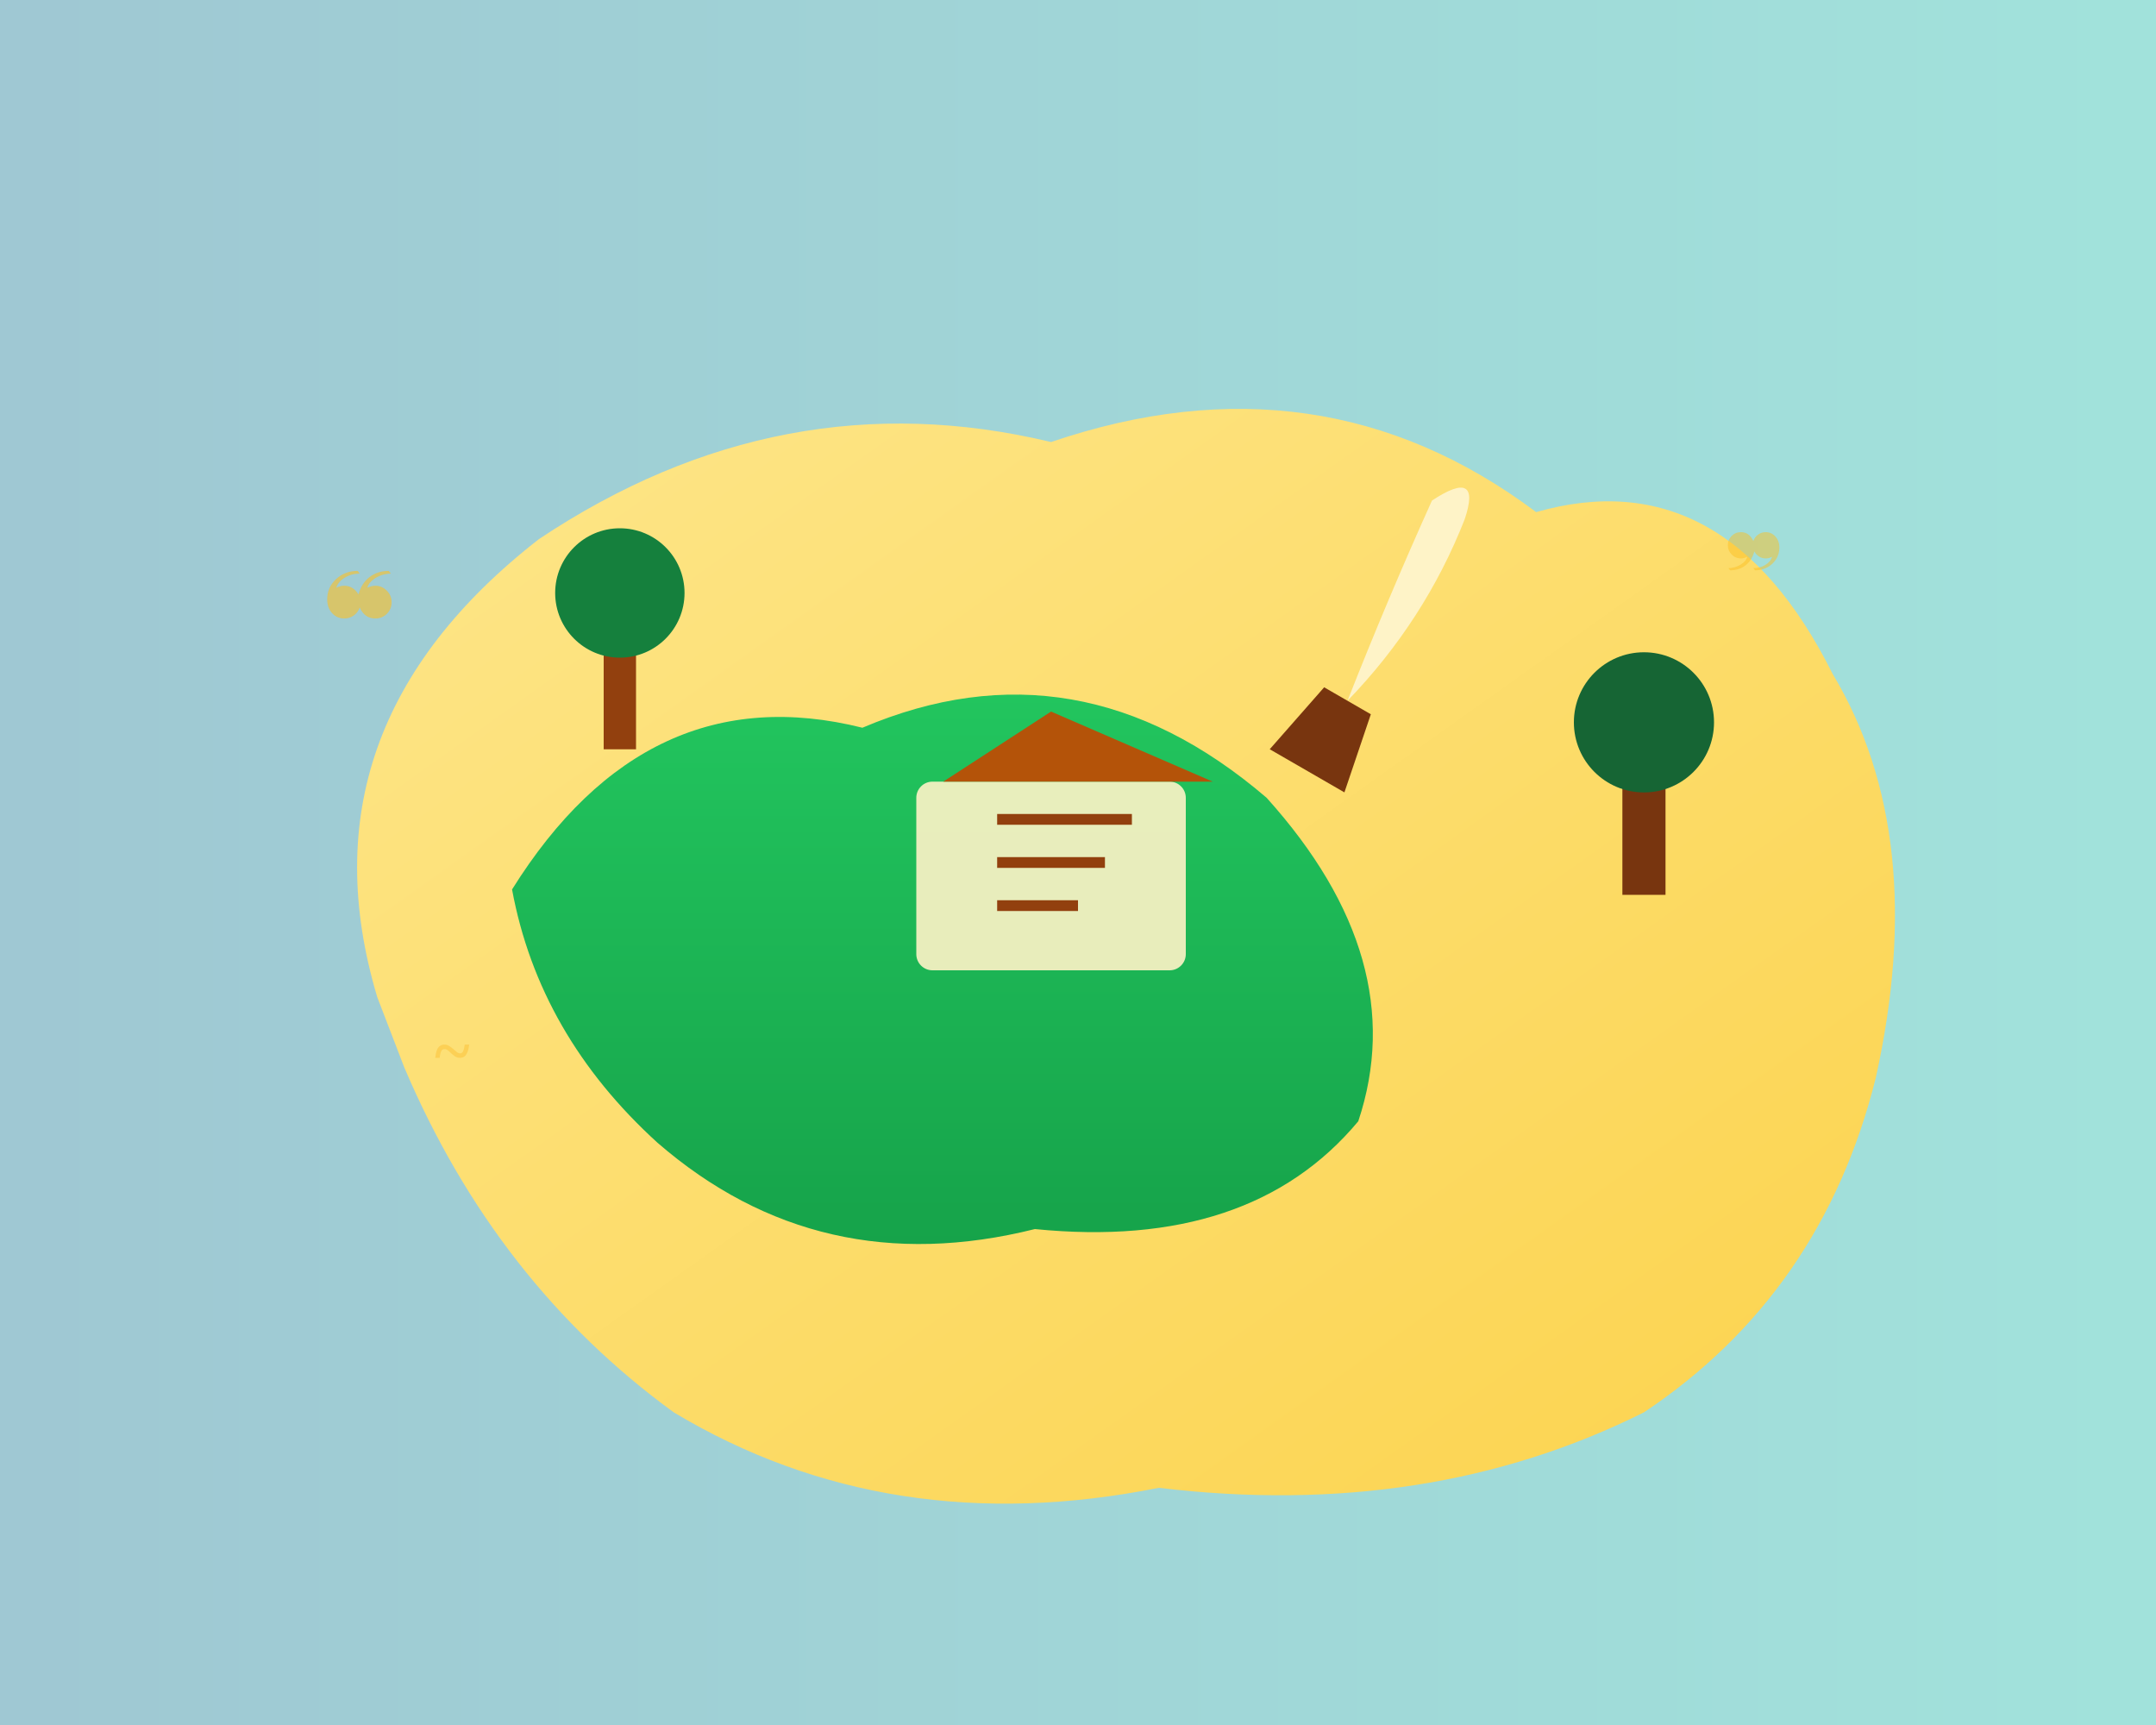
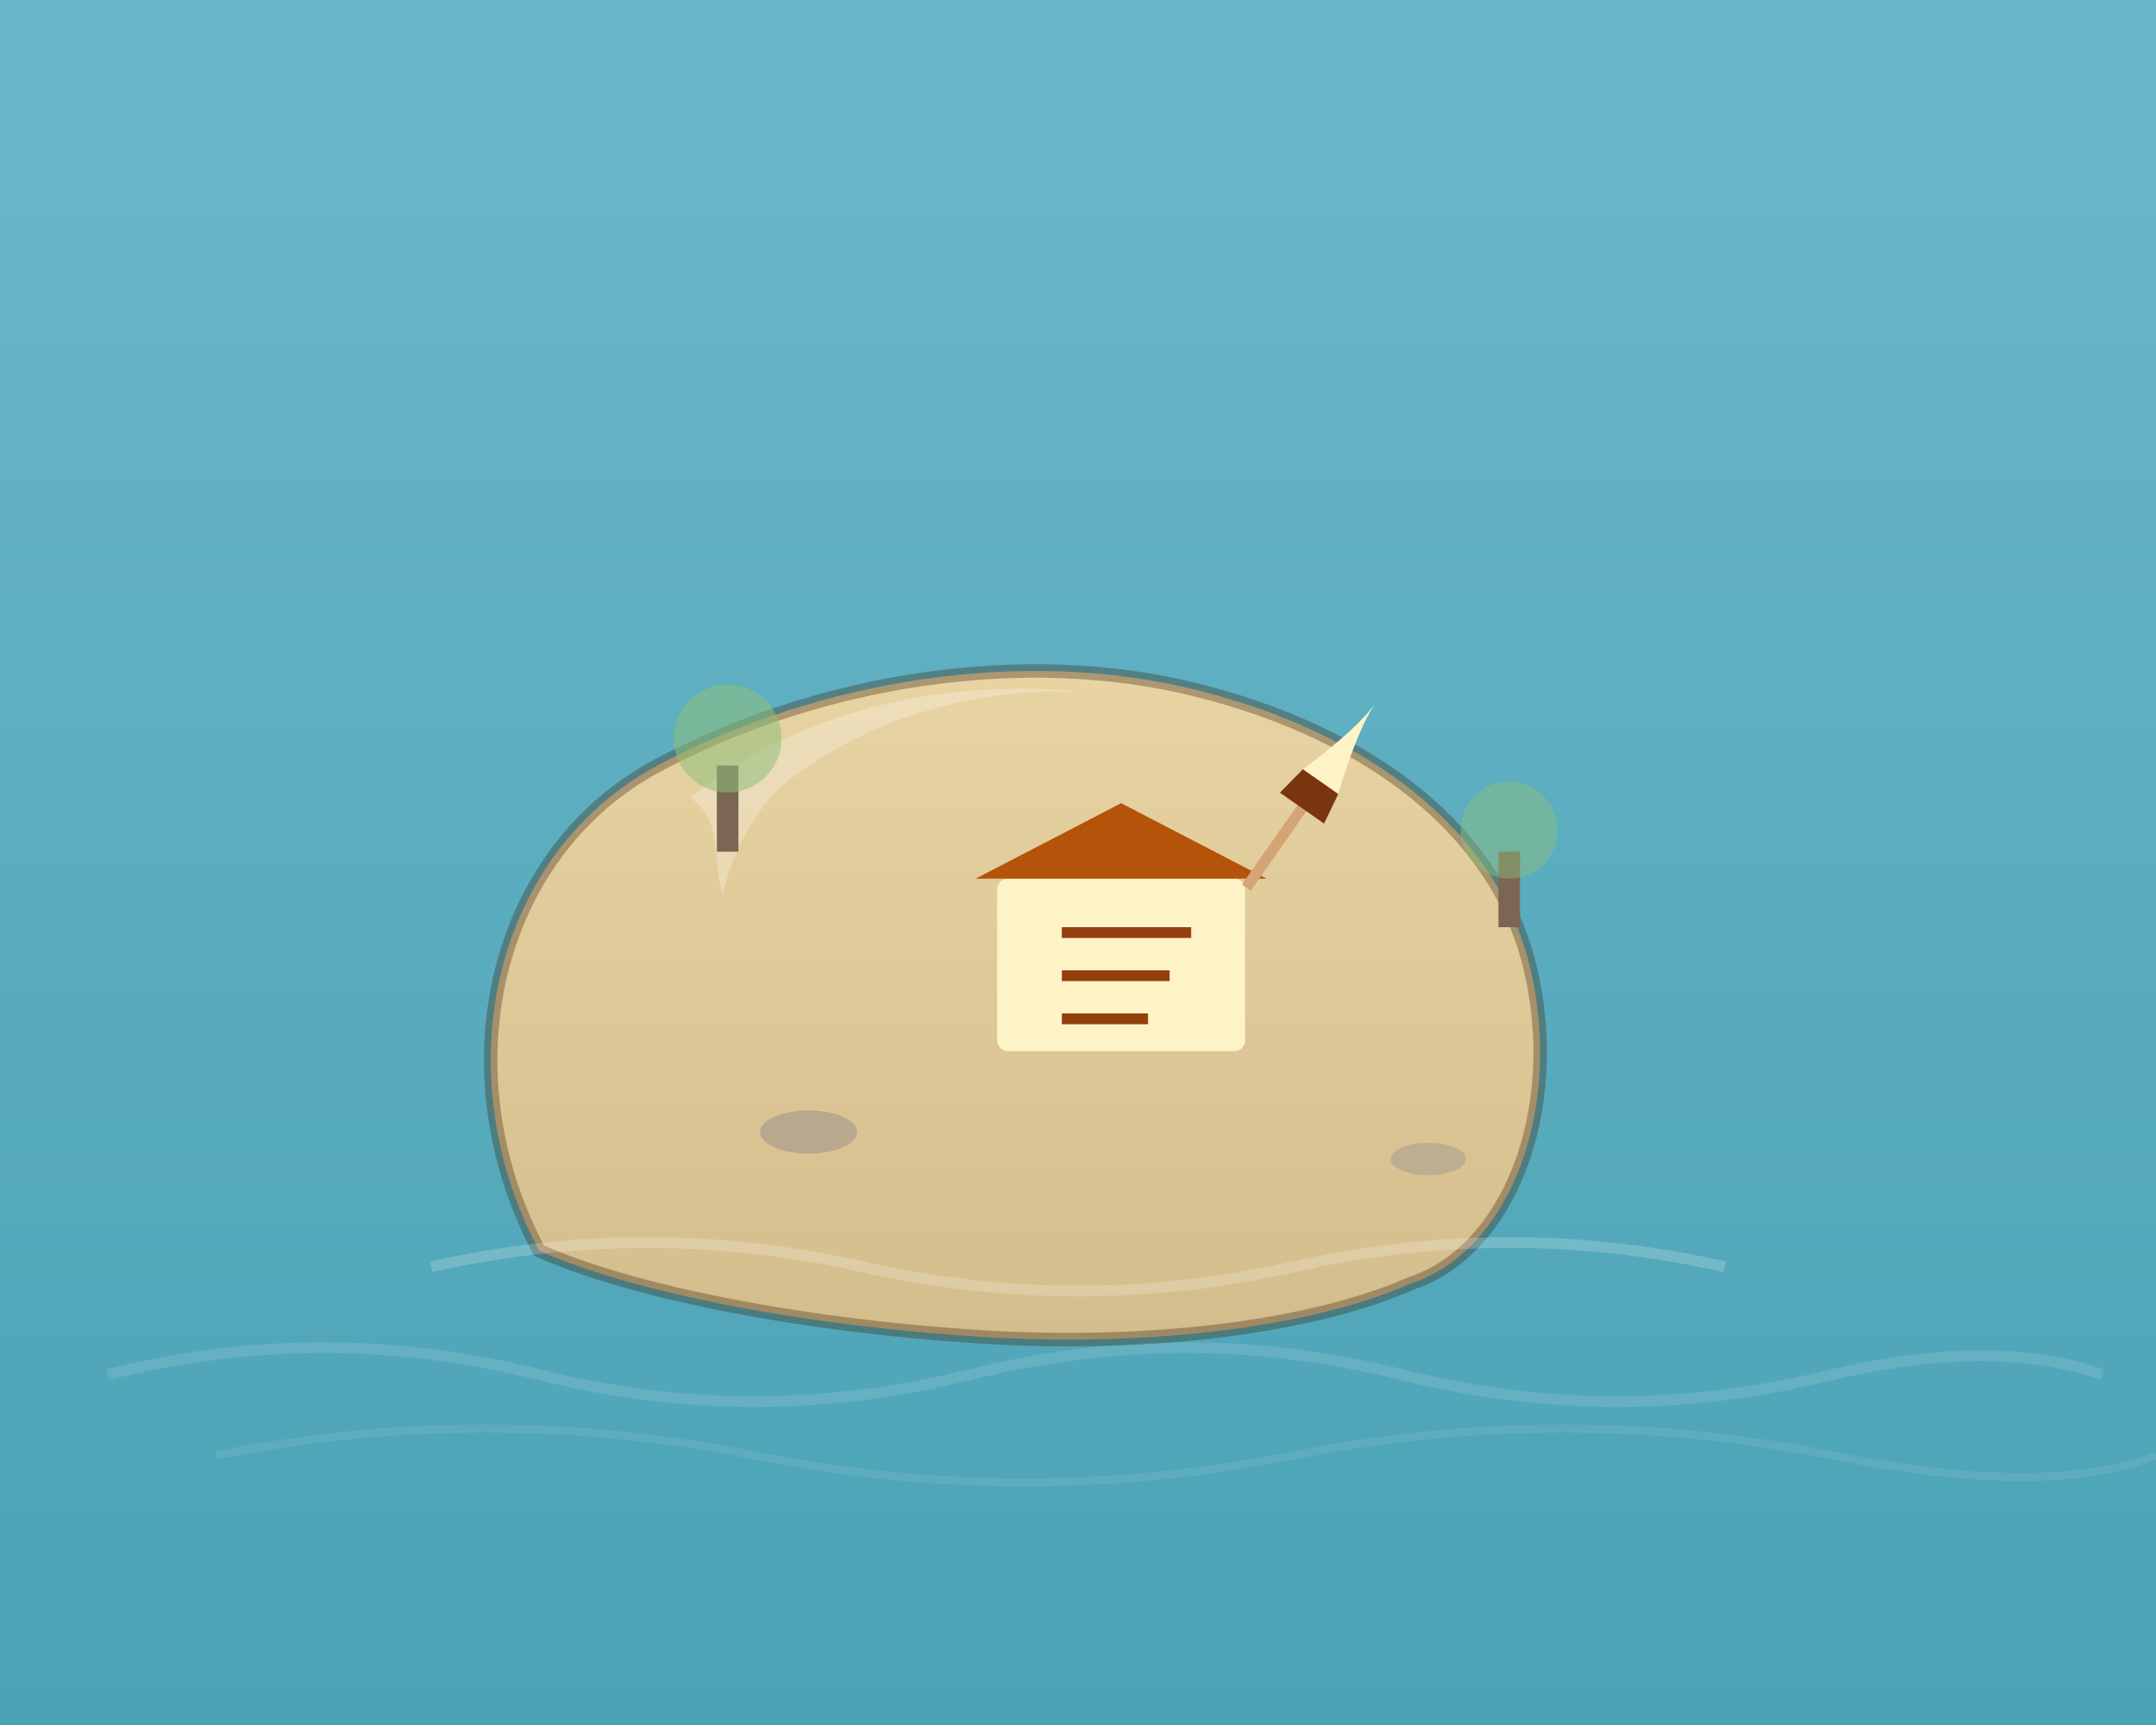
- <svg xmlns="http://www.w3.org/2000/svg" viewBox="0 0 400 320">
+ <svg xmlns="http://www.w3.org/2000/svg" viewBox="0 0 400 320" width="400" height="320">
  <defs>
-     <linearGradient id="sand" x1="0%" y1="0%" x2="100%" y2="100%">
-       <stop offset="0%" stop-color="#fde68a" />
-       <stop offset="100%" stop-color="#fcd34d" />
+     <linearGradient id="bg4" x1="0" y1="0" x2="0" y2="1">
+       <stop offset="0%" stop-color="#6bb7c9" />
+       <stop offset="100%" stop-color="#4aa3b5" />
    </linearGradient>
-     <linearGradient id="grass" x1="0%" y1="0%" x2="0%" y2="100%">
-       <stop offset="0%" stop-color="#22c55e" />
-       <stop offset="100%" stop-color="#16a34a" />
-     </linearGradient>
-     <linearGradient id="water" x1="0%" y1="0%" x2="100%" y2="0%">
-       <stop offset="0%" stop-color="#0e7490" stop-opacity="0.4" />
-       <stop offset="100%" stop-color="#14b8a6" stop-opacity="0.4" />
+     <linearGradient id="sand4" x1="0" y1="0" x2="0" y2="1">
+       <stop offset="0%" stop-color="#e8d3a2" />
+       <stop offset="100%" stop-color="#d4bd8c" />
    </linearGradient>
  </defs>
-   <rect width="400" height="320" fill="url(#water)" />
-   <path d="M70,185 Q55,135 100,100 Q145,70 195,82 Q245,65 285,95 Q320,85 340,125 Q358,155 348,200 Q338,240 305,262 Q265,282 215,276 Q165,286 125,262 Q92,238 75,198 Z" fill="url(#sand)" />
-   <path d="M95,165 Q120,125 160,135 Q200,118 235,148 Q262,178 252,208 Q232,232 192,228 Q152,238 122,212 Q100,192 95,165 Z" fill="url(#grass)" />
-   <g transform="translate(170, 140)">
-     <rect x="0" y="5" width="50" height="35" rx="3" fill="#fef3c7" opacity="0.9" />
-     <path d="M5,5 L25,-8 L55,5 Z" fill="#b45309" />
-     <line x1="15" y1="12" x2="40" y2="12" stroke="#92400e" stroke-width="2" />
-     <line x1="15" y1="20" x2="35" y2="20" stroke="#92400e" stroke-width="2" />
-     <line x1="15" y1="28" x2="30" y2="28" stroke="#92400e" stroke-width="2" />
+   <rect width="400" height="320" fill="url(#bg4)" />
+   <path d="M20,255 Q60,245 100,255 Q140,265 180,255 Q220,245 260,255 Q300,265 340,255 Q370,248 390,255" fill="none" stroke="rgba(255,255,255,0.12)" stroke-width="2" />
+   <path d="M40,270 Q90,260 140,270 Q190,280 240,270 Q290,260 340,270 Q380,278 400,270" fill="none" stroke="rgba(255,255,255,0.08)" stroke-width="1.5" />
+   <path d="M100,232 C82,198 92,158 122,142 C152,126 190,120 222,128 C254,136 278,154 284,180 C290,206 280,232 262,238 C244,246 214,250 182,248 C150,246 118,240 100,232Z" fill="url(#sand4)" stroke="rgba(60,40,20,0.35)" stroke-width="2.5" />
+   <path d="M128,148 C150,130 182,124 212,130 C196,126 168,128 146,145 C140,150 136,158 134,166 C132,158 134,152 128,148Z" fill="rgba(255,255,255,0.25)" />
+   <g transform="translate(185, 155)">
+     <rect x="0" y="8" width="46" height="32" rx="2" fill="#fef3c7" />
+     <path d="M-4,8 L23,-6 L50,8 Z" fill="#b45309" />
+     <line x1="12" y1="18" x2="36" y2="18" stroke="#92400e" stroke-width="2" />
+     <line x1="12" y1="26" x2="32" y2="26" stroke="#92400e" stroke-width="2" />
+     <line x1="12" y1="34" x2="28" y2="34" stroke="#92400e" stroke-width="2" />
  </g>
-   <g transform="translate(250, 130) rotate(30)">
-     <path d="M0,0 Q5,-20 2,-40 Q0,-50 -5,-40 Q-3,-20 0,0 Z" fill="#fef3c7" />
-     <path d="M-5,0 L5,0 L8,15 L-8,15 Z" fill="#78350f" />
+   <g transform="translate(245, 145) rotate(35)">
+     <rect x="-1" y="0" width="2" height="24" fill="#d4a574" />
+     <path d="M-4,0 Q0,-12 0,-18 Q0,-24 0,-18 Q0,-12 4,0 Z" fill="#fef3c7" />
+     <path d="M-4,0 L4,0 L5,6 L-5,6 Z" fill="#78350f" />
  </g>
-   <g transform="translate(115, 115)">
-     <rect x="-3" y="0" width="6" height="24" fill="#92400e" />
-     <circle cx="0" cy="-5" r="12" fill="#15803d" />
+   <g transform="translate(135, 142)">
+     <rect x="-2" y="0" width="4" height="16" fill="#7a6652" />
+     <circle cx="0" cy="-5" r="10" fill="#8fbf7a" opacity="0.55" />
  </g>
-   <g transform="translate(305, 140)">
-     <rect x="-4" y="0" width="8" height="26" fill="#78350f" />
-     <circle cx="0" cy="-6" r="13" fill="#166534" />
+   <g transform="translate(280, 158)">
+     <rect x="-2" y="0" width="4" height="14" fill="#7a6652" />
+     <circle cx="0" cy="-4" r="9" fill="#8fbf7a" opacity="0.45" />
  </g>
-   <text x="60" y="120" font-size="20" fill="#fbbf24" opacity="0.6" font-family="serif">❝</text>
-   <text x="320" y="110" font-size="16" fill="#fbbf24" opacity="0.5" font-family="serif">❞</text>
-   <text x="80" y="200" font-size="14" fill="#fbbf34" opacity="0.5" font-family="serif">~</text>
+   <ellipse cx="150" cy="210" rx="9" ry="4" fill="#b8a88e" />
+   <ellipse cx="265" cy="215" rx="7" ry="3" fill="#b8a88e" opacity="0.8" />
+   <path d="M80,235 Q120,226 160,235 Q200,244 240,235 Q280,226 320,235" fill="none" stroke="rgba(255,255,255,0.2)" stroke-width="2" />
</svg>
